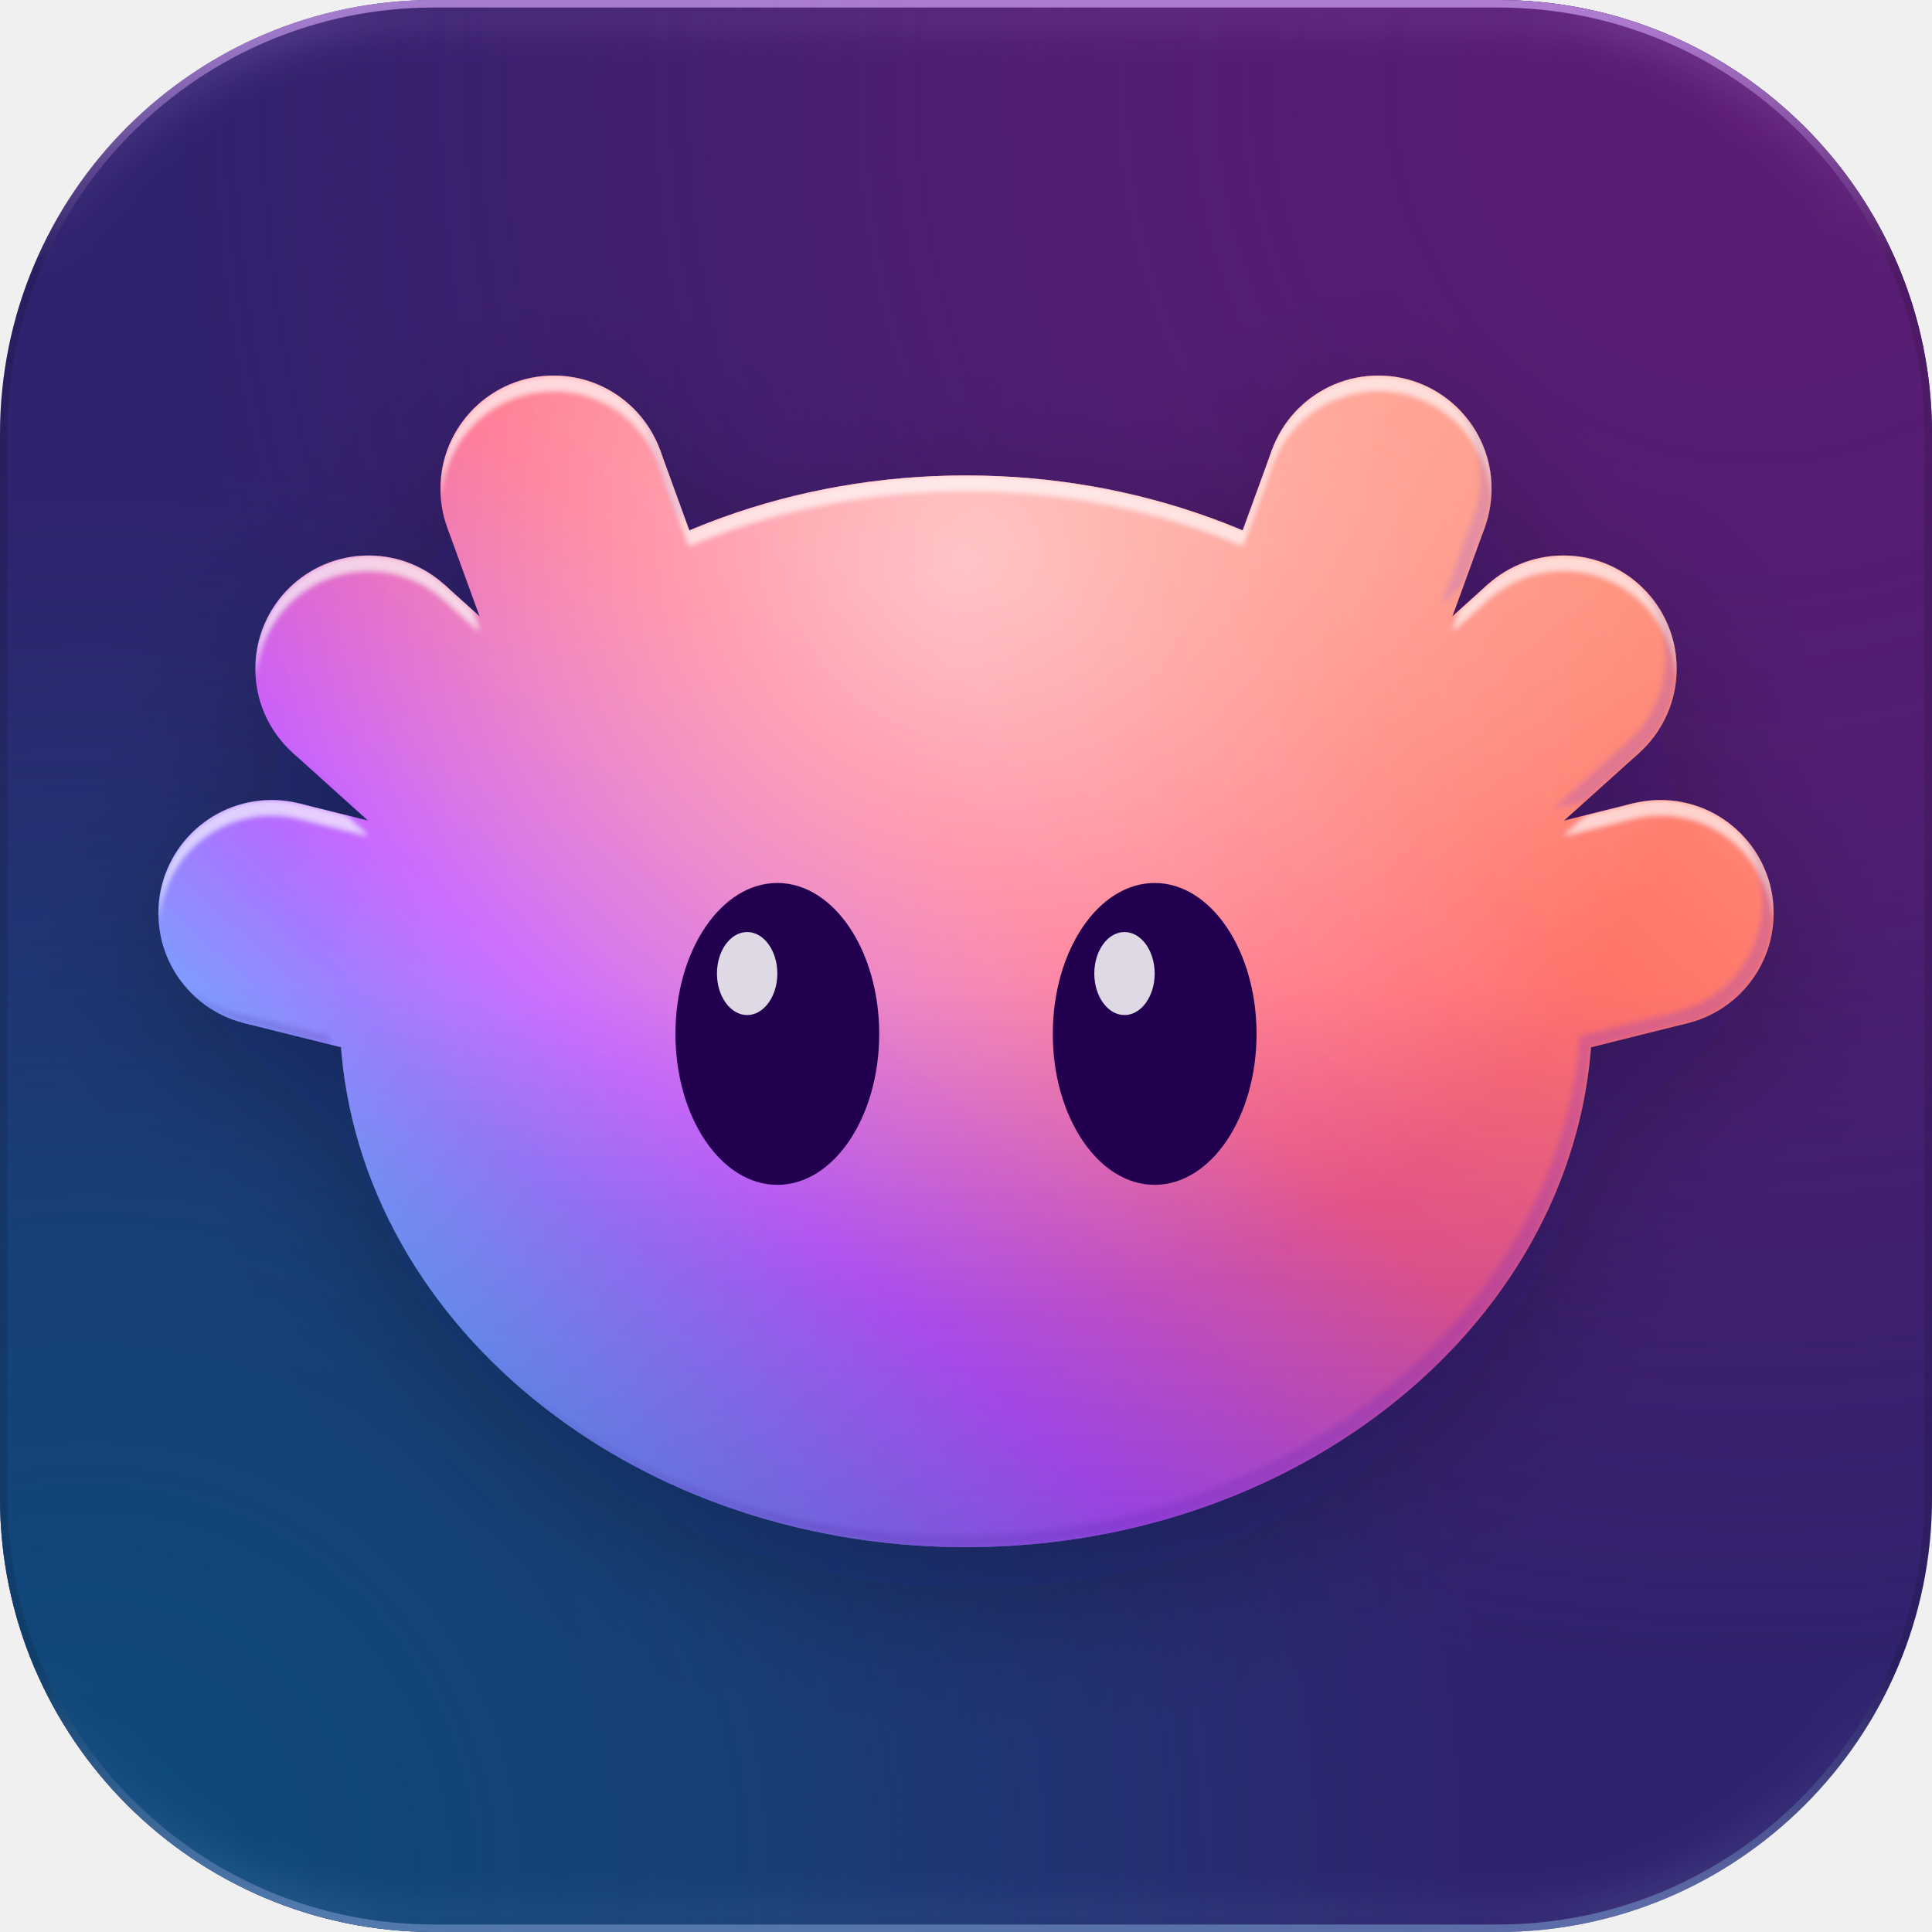
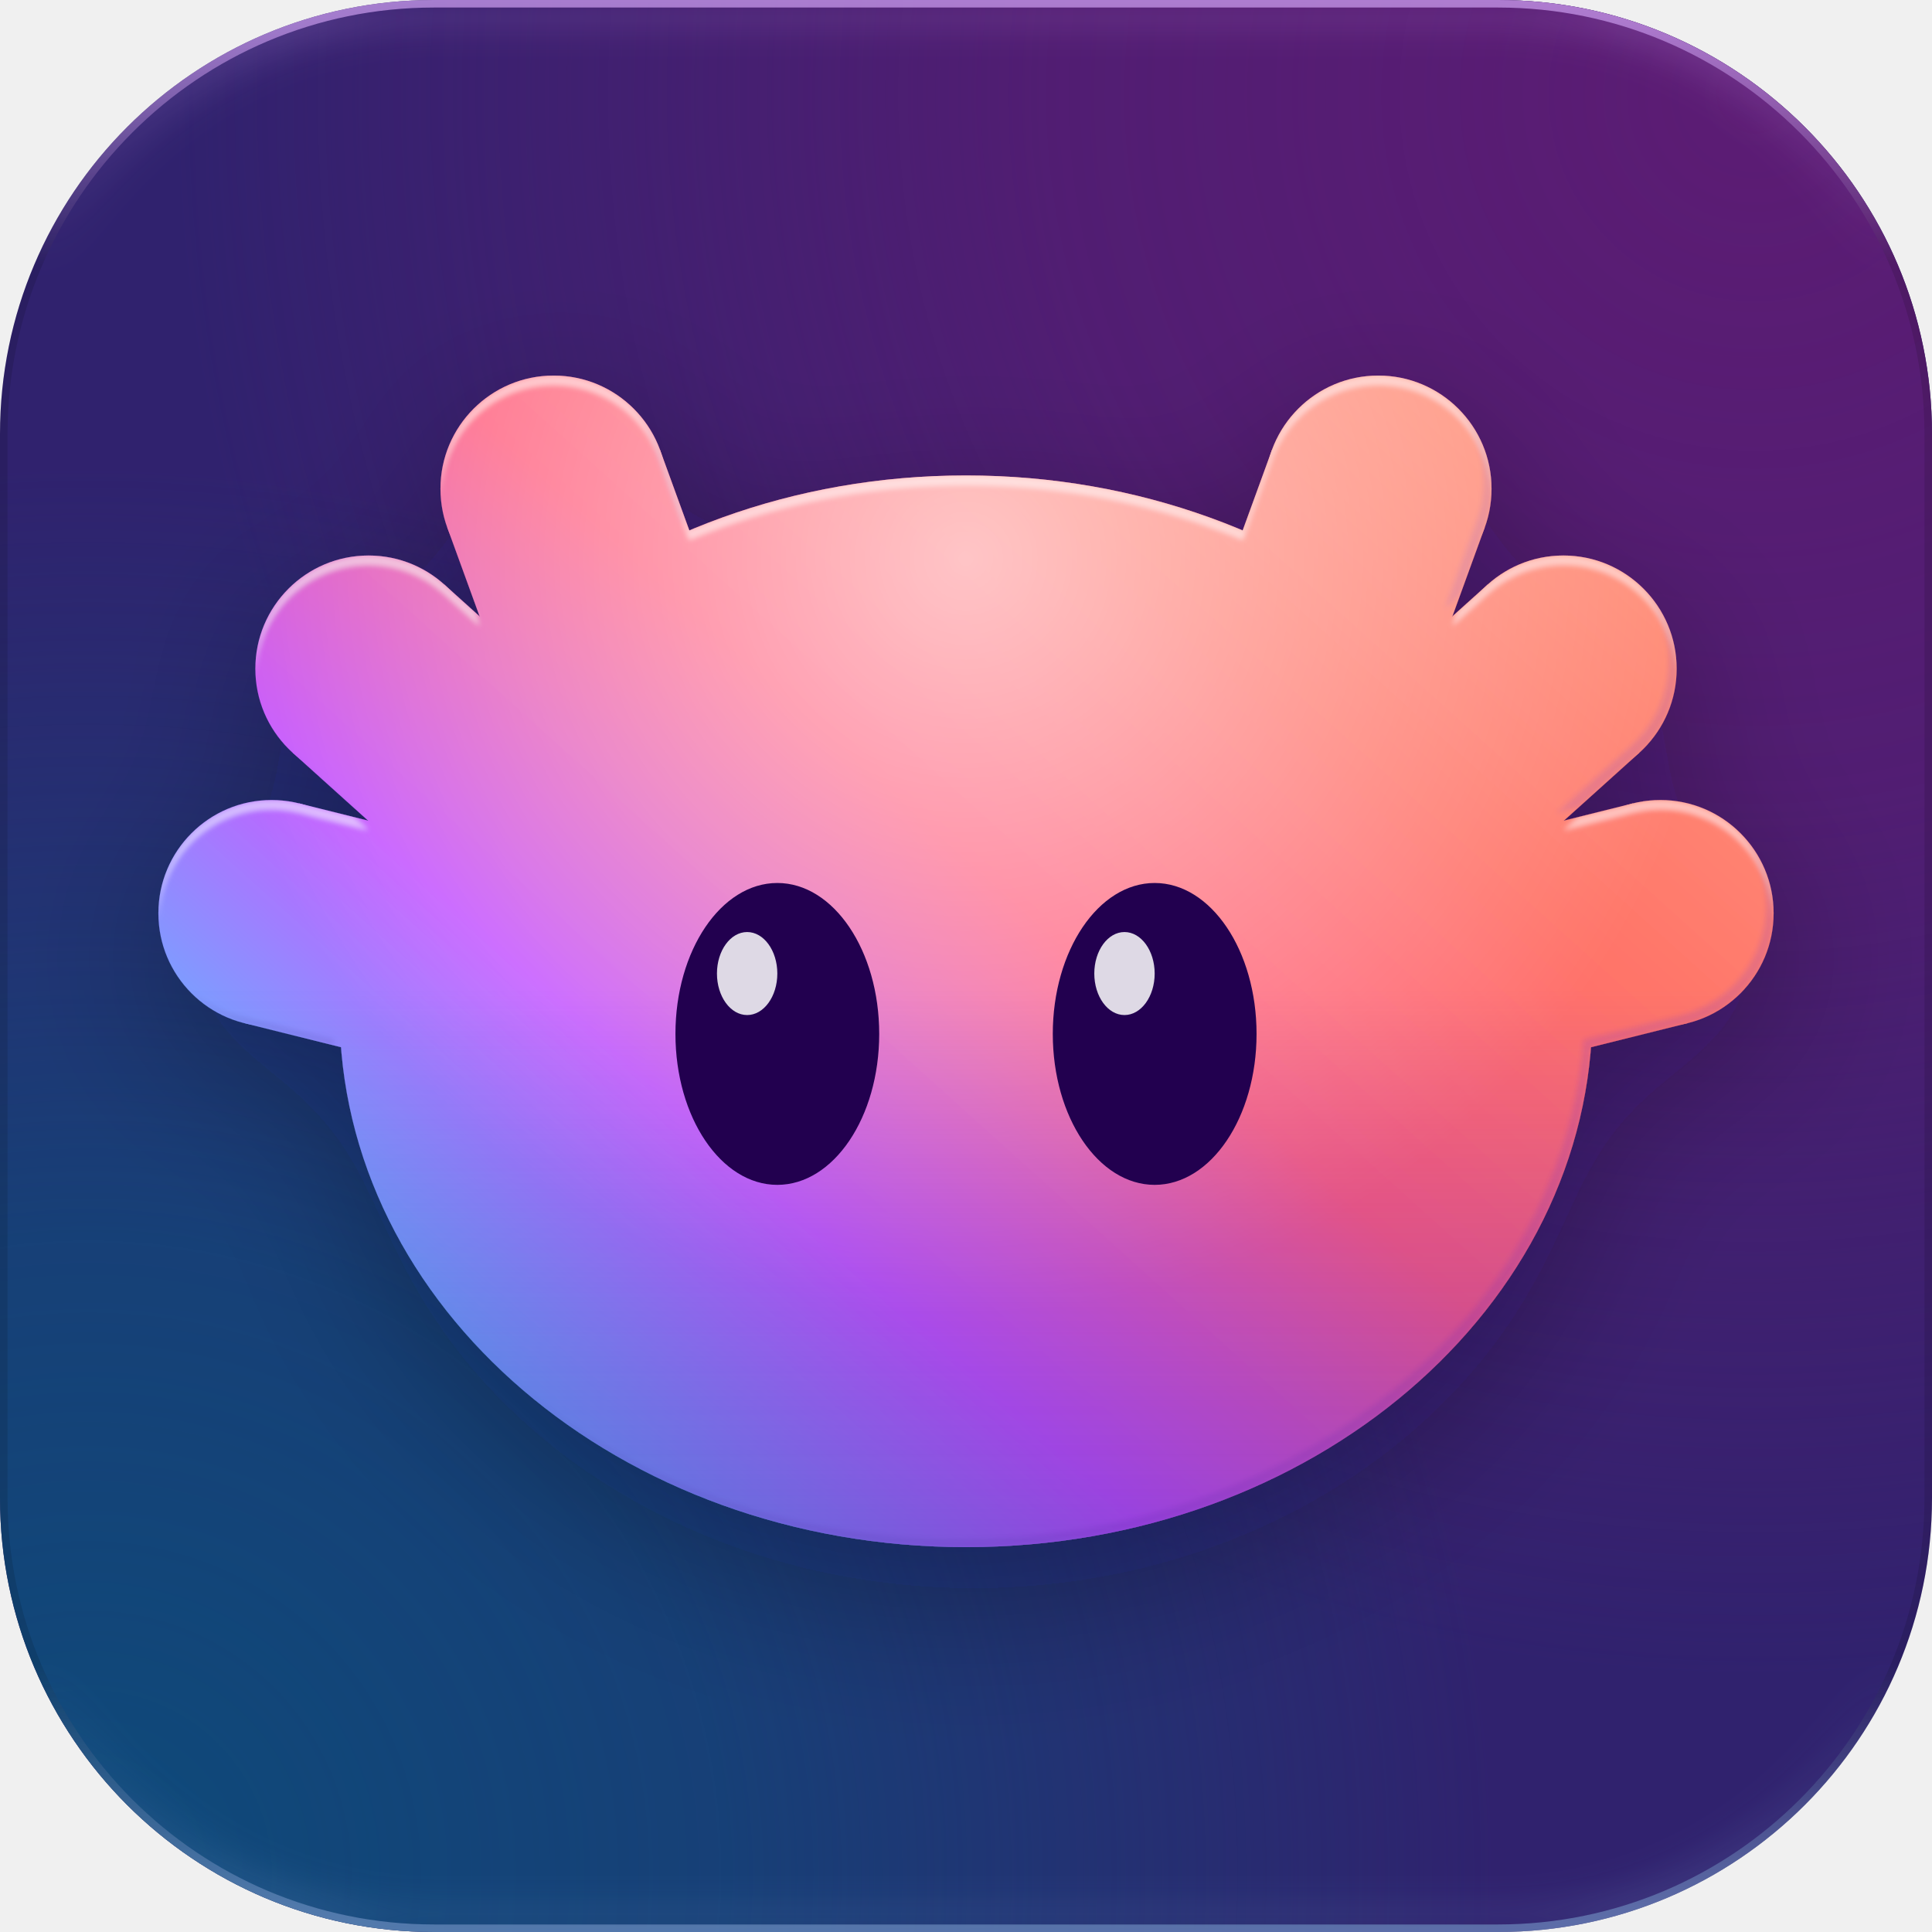
<svg xmlns="http://www.w3.org/2000/svg" viewBox="0 0 512 512" width="1024" height="1024">
  <clipPath id="tile">
    <rect width="512" height="512" rx="115" />
  </clipPath>
  <g clip-path="url(#tile)">
    <defs>
      <linearGradient id="g0bg" x1="0" y1="0" x2="1" y2="1">
        <stop offset="0" stop-color="#30226e" />
        <stop offset="1" stop-color="#30226e" />
      </linearGradient>
      <radialGradient id="g0glow" cx=".5" cy=".5" r=".5">
        <stop offset="0" stop-color="#7b3cff" stop-opacity=".55" />
        <stop offset="1" stop-color="#7b3cff" stop-opacity="0" />
      </radialGradient>
      <linearGradient id="g0b" x1="400" y1="150" x2="130" y2="450" gradientUnits="userSpaceOnUse">
        <stop offset="0" stop-color="#ff8f78" />
        <stop offset="0.22" stop-color="#ff7469" />
        <stop offset="0.45" stop-color="#ff5f7e" />
        <stop offset="0.7" stop-color="#c65cff" />
        <stop offset="1" stop-color="#3fd4ff" />
      </linearGradient>
      <radialGradient id="g0hi" cx="256" cy="186" r="200" gradientUnits="userSpaceOnUse">
        <stop offset="0" stop-color="#fff" stop-opacity=".6" />
        <stop offset="1" stop-color="#fff" stop-opacity="0" />
      </radialGradient>
      <linearGradient id="g0lo" x1="0" y1="300" x2="0" y2="450" gradientUnits="userSpaceOnUse">
        <stop offset="0" stop-color="#5a1fb0" stop-opacity="0" />
        <stop offset="1" stop-color="#5a1fb0" stop-opacity=".45" />
      </linearGradient>
      <mask id="g0c" maskUnits="userSpaceOnUse" x="0" y="0" width="512" height="512">
        <g fill="#fff">
          <ellipse cx="256" cy="306" rx="166" ry="142" />
          <circle cx="161.778" cy="208.872" r="30" />
          <circle cx="146.73" cy="167.526" r="30" />
          <polygon points="189.969,198.611 174.92,157.265 118.539,177.786 133.588,219.133" />
          <circle cx="130.371" cy="244.656" r="30" />
          <circle cx="97.673" cy="215.214" r="30" />
          <polygon points="150.445,222.362 117.747,192.92 77.599,237.509 110.297,266.95" />
          <circle cx="114.668" cy="290.664" r="30" />
          <circle cx="71.975" cy="280.019" r="30" />
          <polygon points="121.925,261.555 79.232,250.911 64.717,309.128 107.41,319.773" />
          <circle cx="350.222" cy="208.872" r="30" />
          <circle cx="365.27" cy="167.526" r="30" />
          <polygon points="378.412,219.133 393.461,177.786 337.08,157.265 322.031,198.611" />
          <circle cx="381.629" cy="244.656" r="30" />
          <circle cx="414.327" cy="215.214" r="30" />
          <polygon points="401.703,266.95 434.401,237.509 394.253,192.92 361.555,222.362" />
          <circle cx="397.332" cy="290.664" r="30" />
          <circle cx="440.025" cy="280.019" r="30" />
          <polygon points="404.59,319.773 447.283,309.128 432.768,250.911 390.075,261.555" />
        </g>
      </mask>
      <filter id="g0f" x="-30%" y="-30%" width="160%" height="160%">
        <feDropShadow dy="4" stdDeviation="6" flood-color="#0b0628" flood-opacity="0.55" result="near" />
        <feDropShadow dy="12" stdDeviation="21" flood-color="#0b0628" flood-opacity="0.3" />
        <feMerge result="body">
          <feMergeNode />
        </feMerge>
-         <feOffset in="SourceAlpha" dx="0" dy="4" result="hio" />
+         <feOffset in="SourceAlpha" dx="0" dy="2.5" result="hio" />
        <feComposite in="SourceAlpha" in2="hio" operator="out" result="hia" />
        <feGaussianBlur in="hia" stdDeviation=".7" result="hib" />
        <feComposite in="hib" in2="SourceAlpha" operator="in" result="him" />
-         <feFlood flood-color="#ffffff" flood-opacity="0.55" />
+         <feFlood flood-color="#ffffff" flood-opacity="0.4" />
        <feComposite in2="him" operator="in" result="hi" />
-         <feOffset in="SourceAlpha" dx="-3" dy="-3" result="loo" />
+         <feOffset in="SourceAlpha" dx="-2" dy="-2" result="loo" />
        <feComposite in="SourceAlpha" in2="loo" operator="out" result="loa" />
        <feGaussianBlur in="loa" stdDeviation=".7" result="lob" />
        <feComposite in="lob" in2="SourceAlpha" operator="in" result="lom" />
-         <feFlood flood-color="#5a1fb0" flood-opacity="0.3" />
+         <feFlood flood-color="#5a1fb0" flood-opacity="0.22" />
        <feComposite in2="lom" operator="in" result="lo" />
        <feMerge>
          <feMergeNode in="body" />
          <feMergeNode in="hi" />
          <feMergeNode in="lo" />
        </feMerge>
      </filter>
      <radialGradient id="g0gl0">
        <stop offset="0" stop-color="#5c1c74" />
        <stop offset=".45" stop-color="#5c1c74" stop-opacity=".75" />
        <stop offset="1" stop-color="#5c1c74" stop-opacity="0" />
      </radialGradient>
      <radialGradient id="g0gl1">
        <stop offset="0" stop-color="#0e4a7a" />
        <stop offset=".45" stop-color="#0e4a7a" stop-opacity=".75" />
        <stop offset="1" stop-color="#0e4a7a" stop-opacity="0" />
      </radialGradient>
      <linearGradient id="g0rim" x1="0" y1="0" x2="1" y2="1">
        <stop offset="0" stop-color="#fff" stop-opacity="0" />
        <stop offset=".5" stop-color="#fff" stop-opacity="0" />
        <stop offset="1" stop-color="#fff" stop-opacity="0" />
      </linearGradient>
      <radialGradient id="g0sh">
        <stop offset="0" stop-color="#12052e" stop-opacity="0.5" />
        <stop offset="1" stop-color="#12052e" stop-opacity="0" />
      </radialGradient>
    </defs>
    <rect width="512" height="512" fill="url(#g0bg)" />
    <circle cx="470" cy="20" r="430" fill="url(#g0gl0)" />
    <circle cx="20" cy="500" r="380" fill="url(#g0gl1)" />
    <ellipse cx="256" cy="450" rx="140" ry="20" fill="url(#${id}sh)" />
    <g transform="translate(0 -38)">
      <g filter="url(#g0f)">
        <g fill="url(#g0b)">
          <ellipse cx="256" cy="306" rx="166" ry="142" />
          <circle cx="161.778" cy="208.872" r="30" />
          <circle cx="146.73" cy="167.526" r="30" />
          <polygon points="189.969,198.611 174.92,157.265 118.539,177.786 133.588,219.133" />
          <circle cx="130.371" cy="244.656" r="30" />
          <circle cx="97.673" cy="215.214" r="30" />
          <polygon points="150.445,222.362 117.747,192.92 77.599,237.509 110.297,266.95" />
          <circle cx="114.668" cy="290.664" r="30" />
          <circle cx="71.975" cy="280.019" r="30" />
          <polygon points="121.925,261.555 79.232,250.911 64.717,309.128 107.41,319.773" />
          <circle cx="350.222" cy="208.872" r="30" />
          <circle cx="365.27" cy="167.526" r="30" />
          <polygon points="378.412,219.133 393.461,177.786 337.08,157.265 322.031,198.611" />
          <circle cx="381.629" cy="244.656" r="30" />
          <circle cx="414.327" cy="215.214" r="30" />
          <polygon points="401.703,266.95 434.401,237.509 394.253,192.92 361.555,222.362" />
          <circle cx="397.332" cy="290.664" r="30" />
          <circle cx="440.025" cy="280.019" r="30" />
          <polygon points="404.59,319.773 447.283,309.128 432.768,250.911 390.075,261.555" />
        </g>
      </g>
      <g mask="url(#g0c)">
        <rect width="512" height="512" fill="url(#g0hi)" />
        <rect width="512" height="512" fill="url(#g0lo)" />
      </g>
      <ellipse cx="206" cy="312" rx="27" ry="40" fill="#22004f" />
      <ellipse cx="198" cy="296" rx="8" ry="11" fill="#fff" opacity=".85" />
      <ellipse cx="306" cy="312" rx="27" ry="40" fill="#22004f" />
      <ellipse cx="298" cy="296" rx="8" ry="11" fill="#fff" opacity=".85" />
    </g>
    <defs>
      <linearGradient id="g0bv" x1="0" y1="0" x2="0" y2="1">
        <stop offset="0" stop-color="#d9a8ff" stop-opacity="0.7" />
        <stop offset=".14" stop-color="#d9a8ff" stop-opacity="0" />
        <stop offset=".86" stop-color="#7fa2d8" stop-opacity="0" />
        <stop offset="1" stop-color="#7fa2d8" stop-opacity="0.6" />
      </linearGradient>
      <linearGradient id="g0bs" x1="0" y1="0" x2="0" y2="1">
        <stop offset=".78" stop-color="#000" stop-opacity="0" />
        <stop offset="1" stop-color="#000" stop-opacity="0" />
      </linearGradient>
      <filter id="g0bb" x="-5%" y="-5%" width="110%" height="110%">
        <feGaussianBlur stdDeviation="5" />
      </filter>
    </defs>
    <rect width="512" height="512" rx="115" fill="none" stroke="#000" stroke-opacity="0.12" stroke-width="4" />
    <rect width="512" height="512" rx="115" fill="none" stroke="url(#g0bv)" stroke-width="10" filter="url(#g0bb)" opacity=".35" />
    <rect width="512" height="512" rx="115" fill="none" stroke="url(#g0bv)" stroke-width="4" />
  </g>
</svg>
